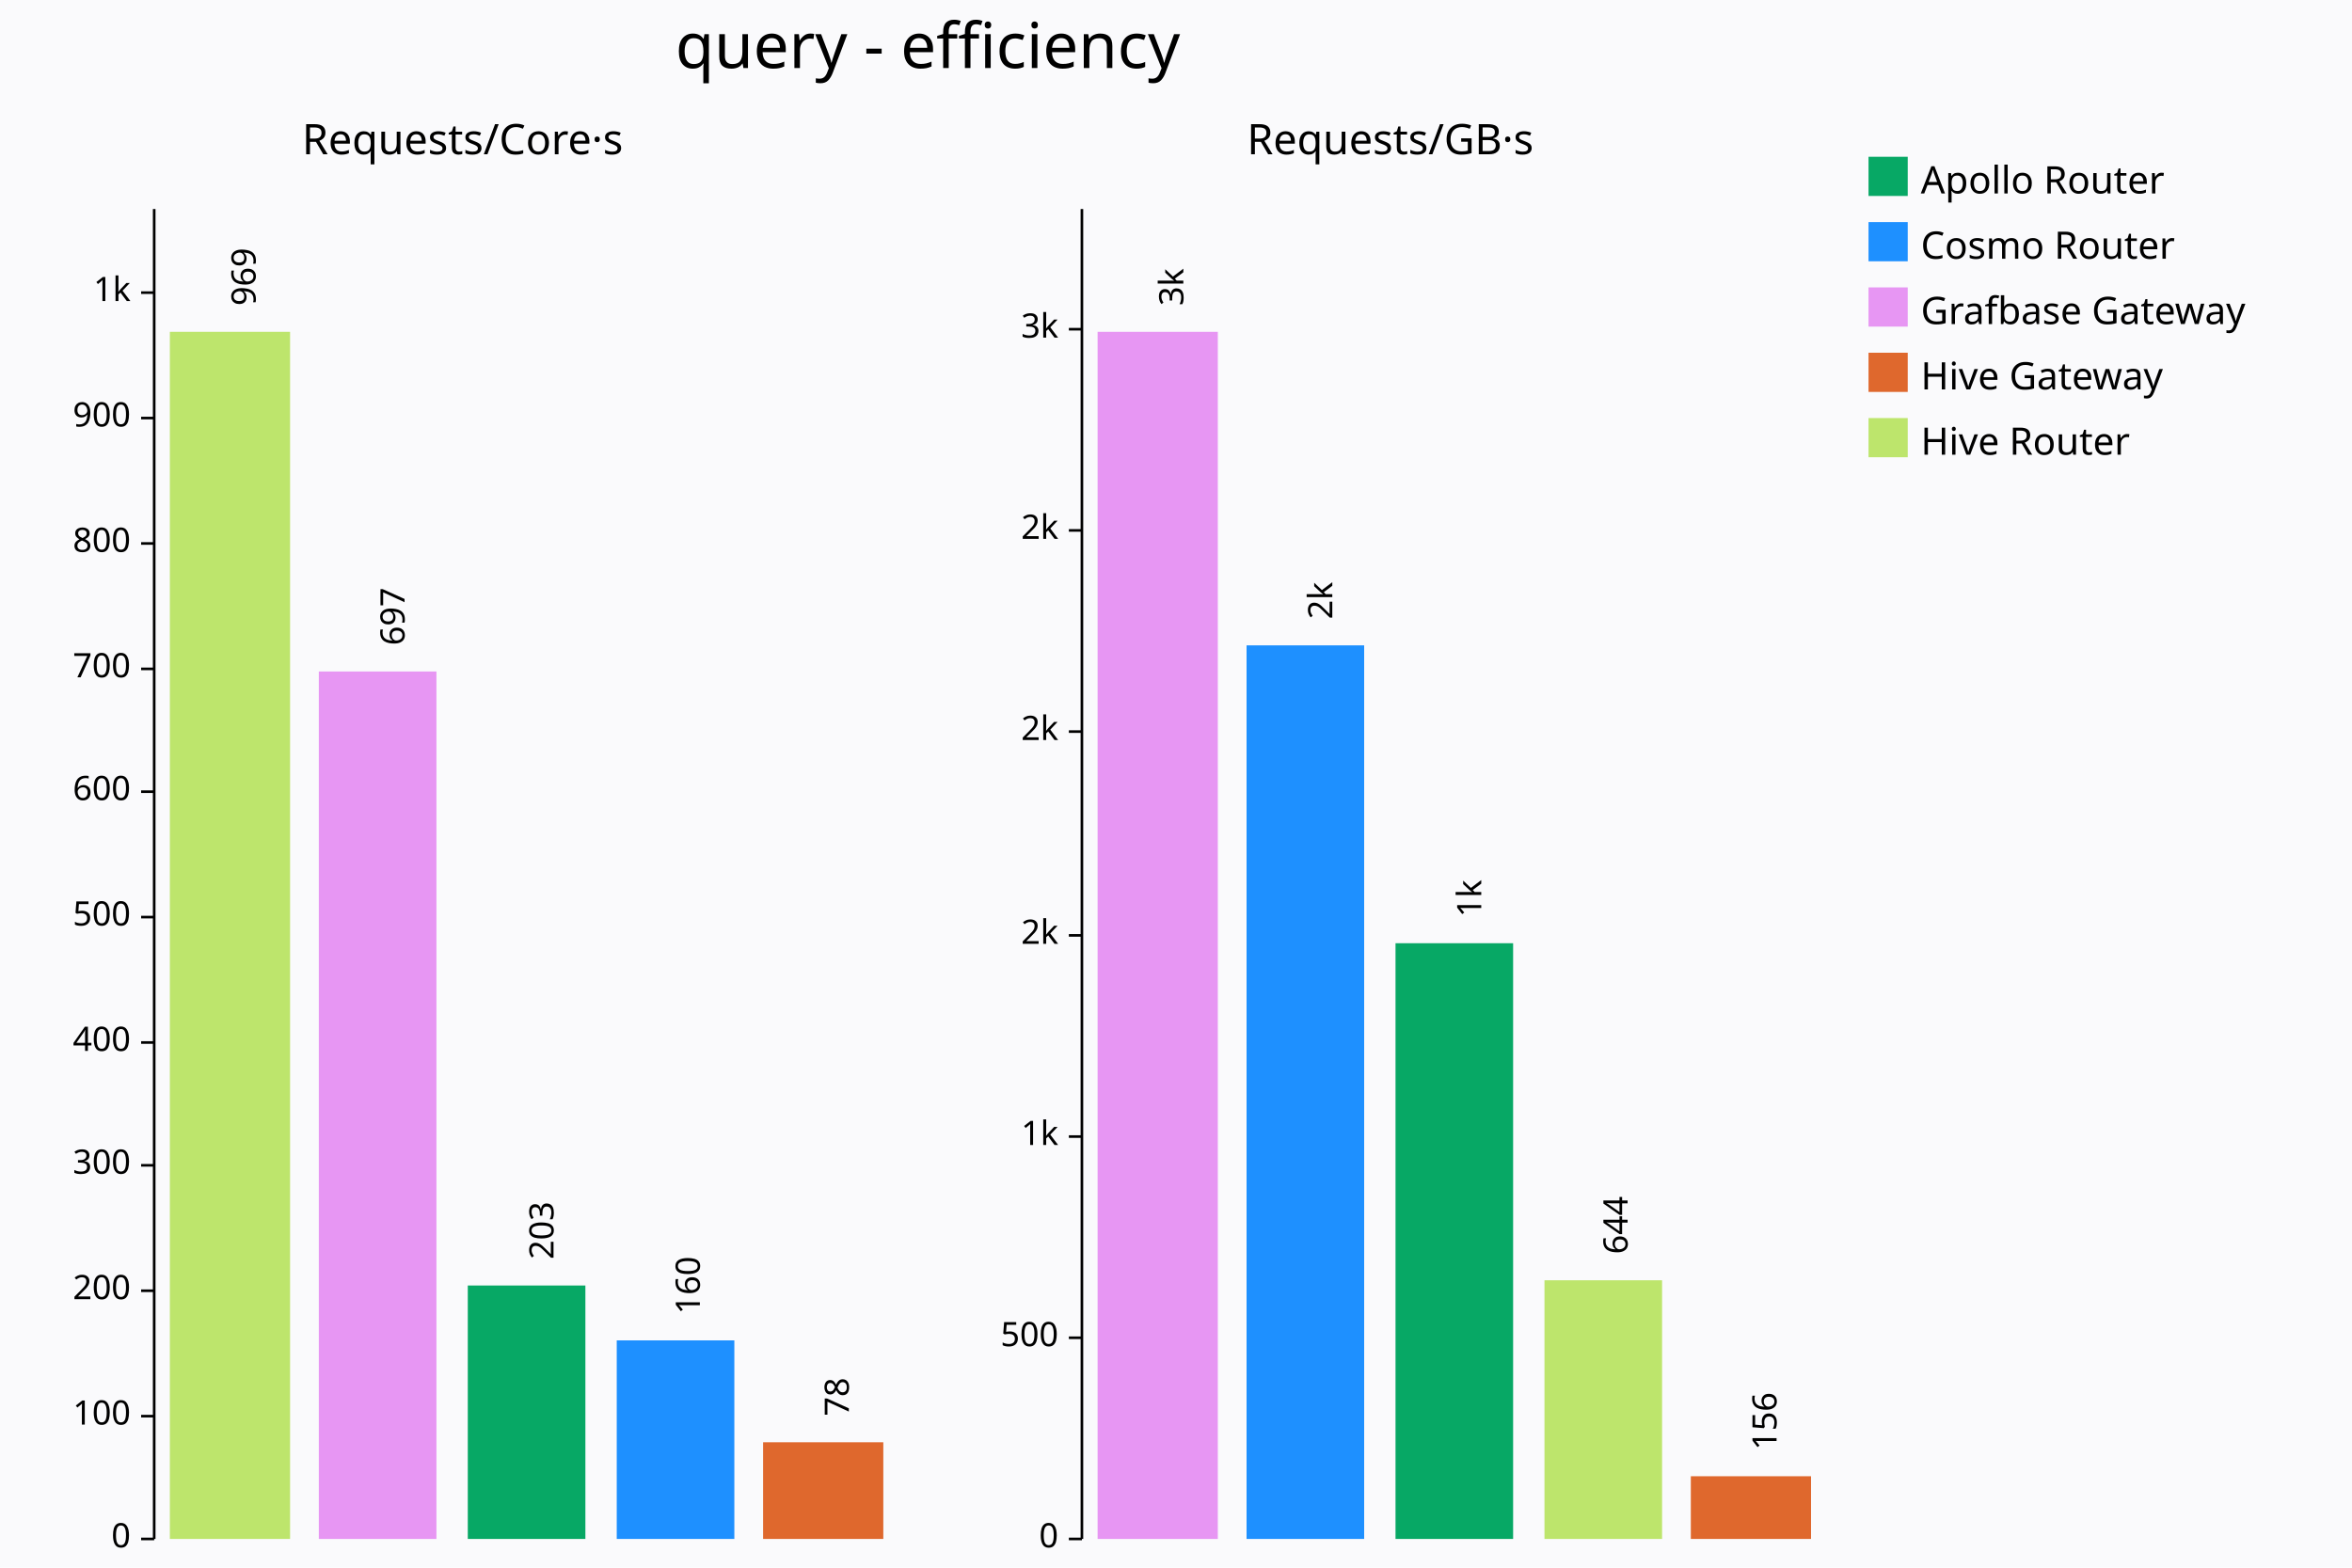
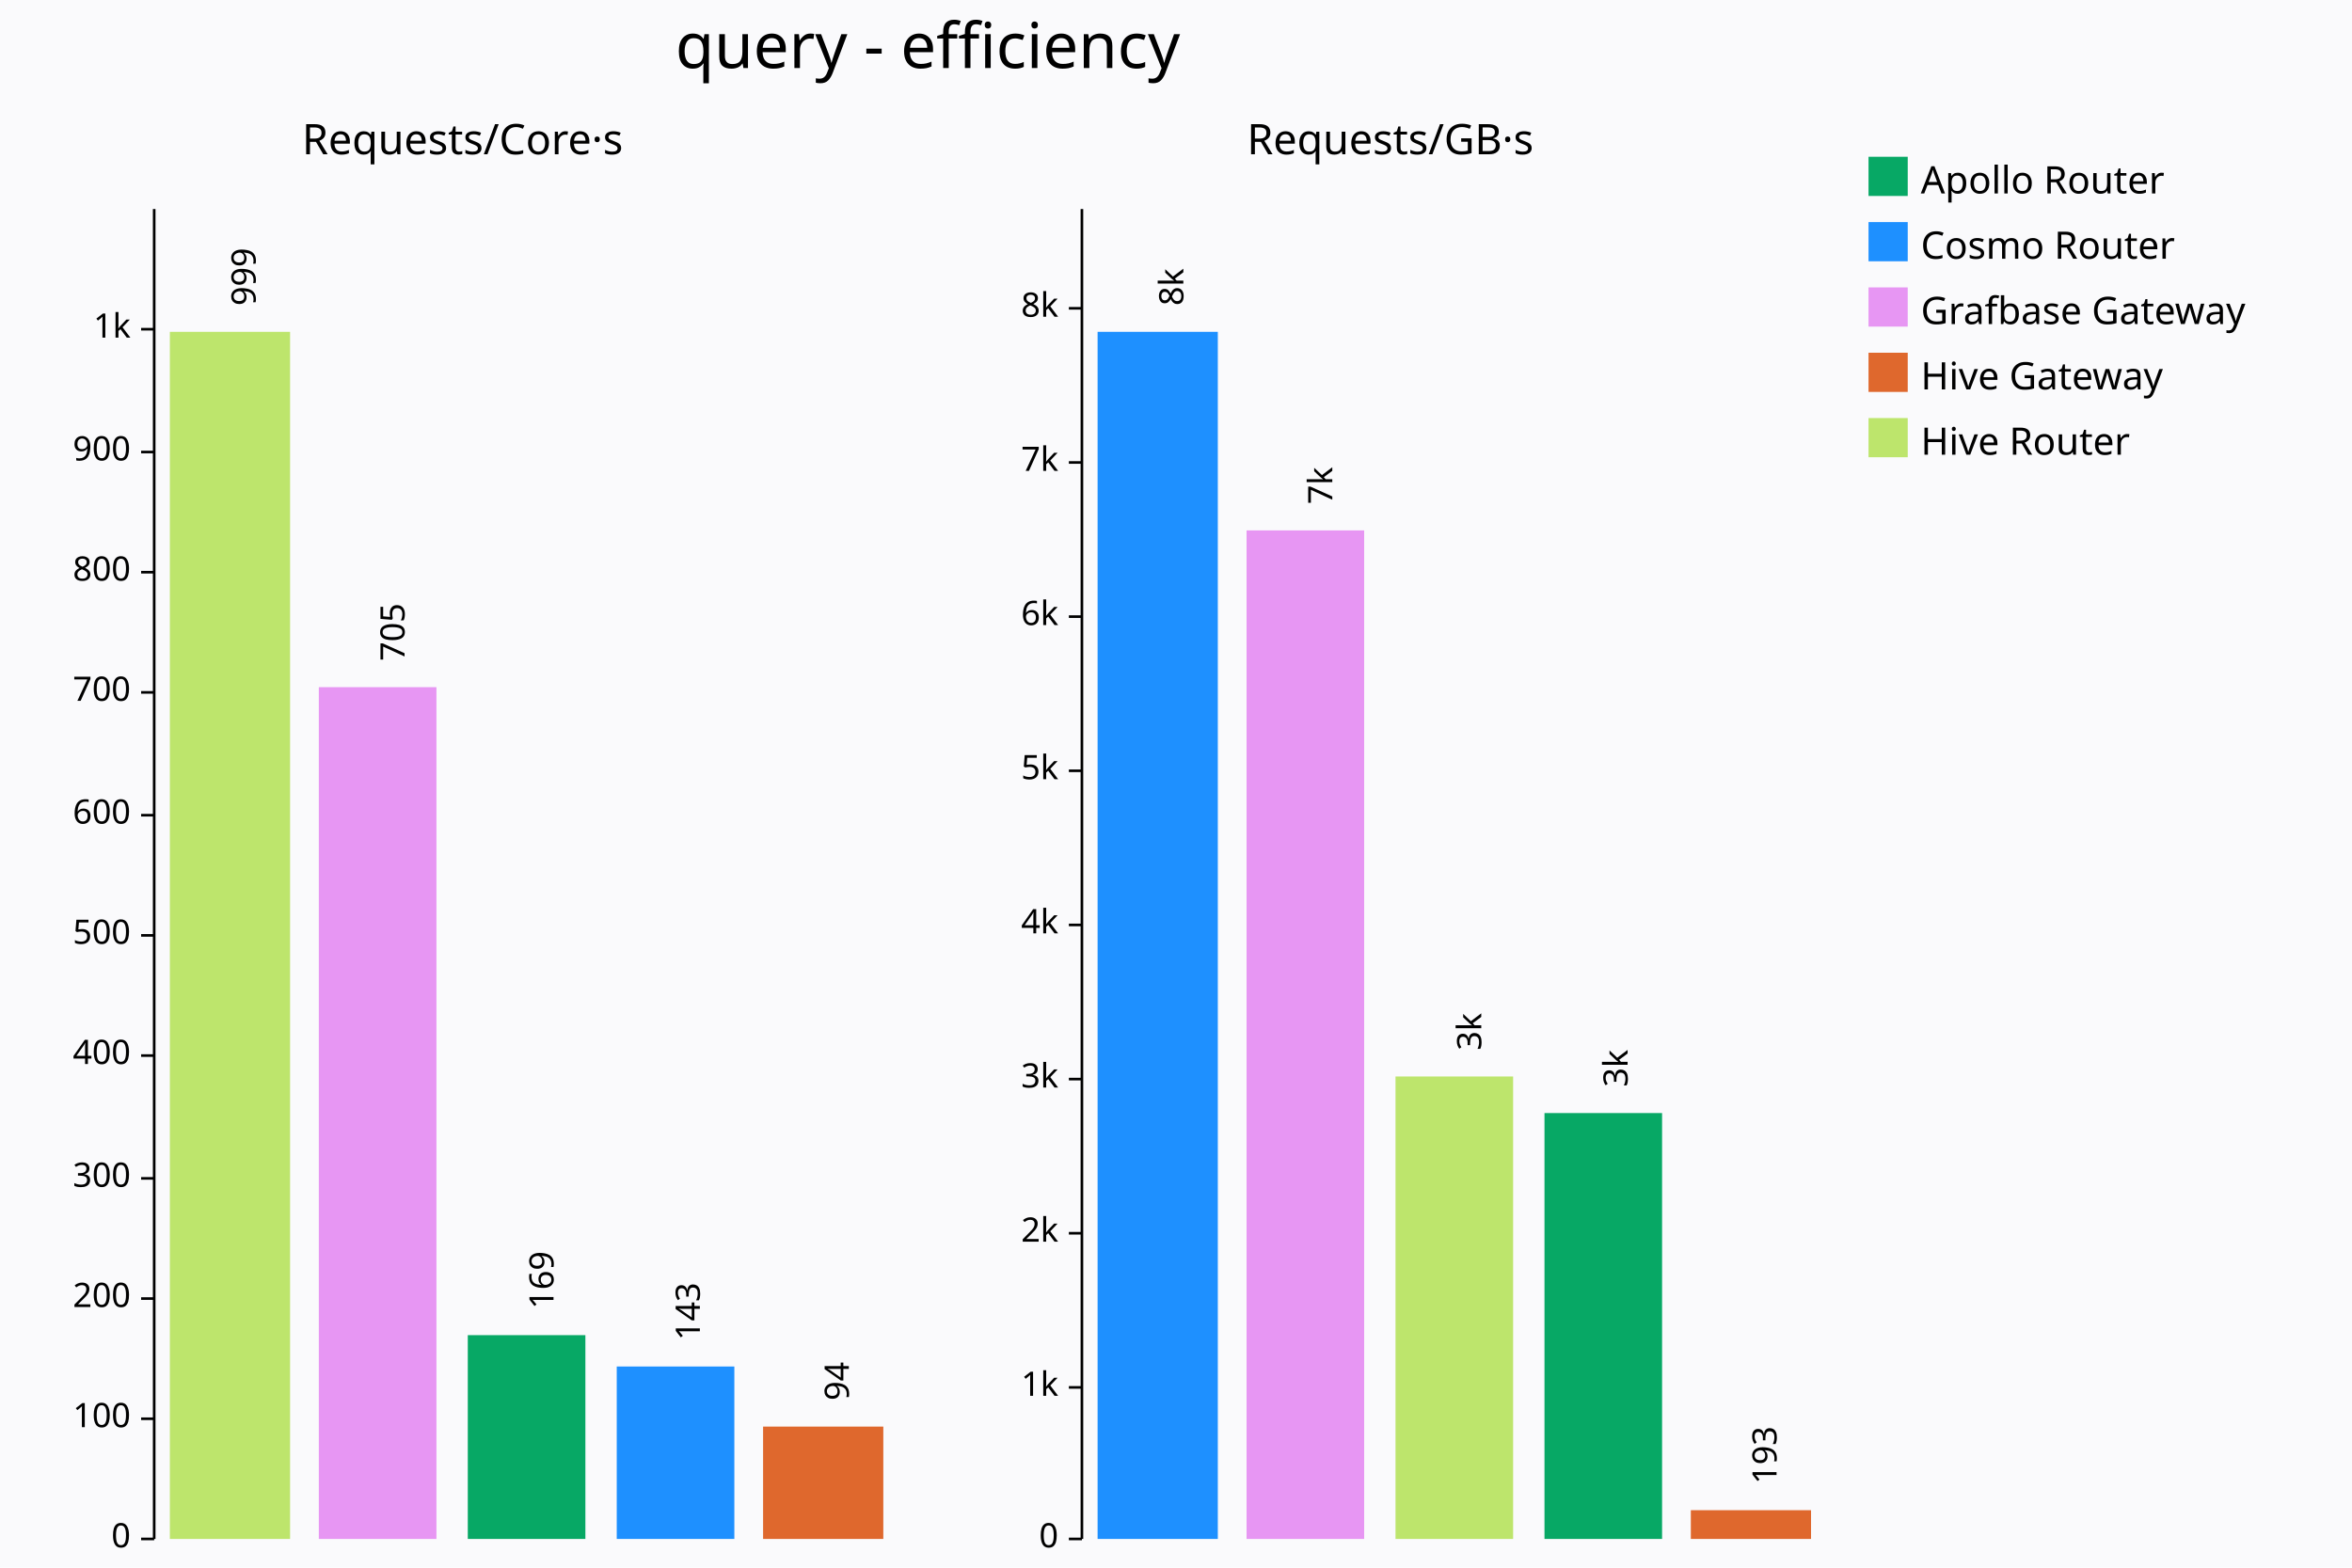
<svg xmlns="http://www.w3.org/2000/svg" width="900" height="600" viewBox="0 0 900 600">
  <rect x="0" y="0" width="900" height="600" opacity="1" fill="#FAFAFC" stroke="none" />
  <text x="355" y="20" dy="0.5ex" text-anchor="middle" font-family="sans-serif" font-size="24.194" opacity="1" fill="#000000">
query - efficiency
</text>
  <text x="177" y="55" dy="0.5ex" text-anchor="middle" font-family="sans-serif" font-size="16.129" opacity="1" fill="#000000">
Requests/Core·s
</text>
  <polyline fill="none" opacity="1" stroke="#000000" stroke-width="1" points="59,80 59,589 " />
  <text x="50" y="589" dy="0.5ex" text-anchor="end" font-family="sans-serif" font-size="12.903" opacity="1" fill="#000000">
0
</text>
  <polyline fill="none" opacity="1" stroke="#000000" stroke-width="1" points="54,589 59,589 " />
-   <text x="50" y="542" dy="0.5ex" text-anchor="end" font-family="sans-serif" font-size="12.903" opacity="1" fill="#000000">
+   <text x="50" y="543" dy="0.5ex" text-anchor="end" font-family="sans-serif" font-size="12.903" opacity="1" fill="#000000">
100
</text>
-   <polyline fill="none" opacity="1" stroke="#000000" stroke-width="1" points="54,542 59,542 " />
-   <text x="50" y="494" dy="0.5ex" text-anchor="end" font-family="sans-serif" font-size="12.903" opacity="1" fill="#000000">
+   <polyline fill="none" opacity="1" stroke="#000000" stroke-width="1" points="54,543 59,543 " />
+   <text x="50" y="497" dy="0.5ex" text-anchor="end" font-family="sans-serif" font-size="12.903" opacity="1" fill="#000000">
200
</text>
-   <polyline fill="none" opacity="1" stroke="#000000" stroke-width="1" points="54,494 59,494 " />
-   <text x="50" y="446" dy="0.5ex" text-anchor="end" font-family="sans-serif" font-size="12.903" opacity="1" fill="#000000">
+   <polyline fill="none" opacity="1" stroke="#000000" stroke-width="1" points="54,497 59,497 " />
+   <text x="50" y="451" dy="0.5ex" text-anchor="end" font-family="sans-serif" font-size="12.903" opacity="1" fill="#000000">
300
</text>
-   <polyline fill="none" opacity="1" stroke="#000000" stroke-width="1" points="54,446 59,446 " />
-   <text x="50" y="399" dy="0.5ex" text-anchor="end" font-family="sans-serif" font-size="12.903" opacity="1" fill="#000000">
+   <polyline fill="none" opacity="1" stroke="#000000" stroke-width="1" points="54,451 59,451 " />
+   <text x="50" y="404" dy="0.5ex" text-anchor="end" font-family="sans-serif" font-size="12.903" opacity="1" fill="#000000">
400
</text>
-   <polyline fill="none" opacity="1" stroke="#000000" stroke-width="1" points="54,399 59,399 " />
-   <text x="50" y="351" dy="0.5ex" text-anchor="end" font-family="sans-serif" font-size="12.903" opacity="1" fill="#000000">
+   <polyline fill="none" opacity="1" stroke="#000000" stroke-width="1" points="54,404 59,404 " />
+   <text x="50" y="358" dy="0.5ex" text-anchor="end" font-family="sans-serif" font-size="12.903" opacity="1" fill="#000000">
500
</text>
-   <polyline fill="none" opacity="1" stroke="#000000" stroke-width="1" points="54,351 59,351 " />
-   <text x="50" y="303" dy="0.5ex" text-anchor="end" font-family="sans-serif" font-size="12.903" opacity="1" fill="#000000">
+   <polyline fill="none" opacity="1" stroke="#000000" stroke-width="1" points="54,358 59,358 " />
+   <text x="50" y="312" dy="0.5ex" text-anchor="end" font-family="sans-serif" font-size="12.903" opacity="1" fill="#000000">
600
</text>
-   <polyline fill="none" opacity="1" stroke="#000000" stroke-width="1" points="54,303 59,303 " />
-   <text x="50" y="256" dy="0.5ex" text-anchor="end" font-family="sans-serif" font-size="12.903" opacity="1" fill="#000000">
+   <polyline fill="none" opacity="1" stroke="#000000" stroke-width="1" points="54,312 59,312 " />
+   <text x="50" y="265" dy="0.5ex" text-anchor="end" font-family="sans-serif" font-size="12.903" opacity="1" fill="#000000">
700
</text>
-   <polyline fill="none" opacity="1" stroke="#000000" stroke-width="1" points="54,256 59,256 " />
-   <text x="50" y="208" dy="0.5ex" text-anchor="end" font-family="sans-serif" font-size="12.903" opacity="1" fill="#000000">
+   <polyline fill="none" opacity="1" stroke="#000000" stroke-width="1" points="54,265 59,265 " />
+   <text x="50" y="219" dy="0.5ex" text-anchor="end" font-family="sans-serif" font-size="12.903" opacity="1" fill="#000000">
800
</text>
-   <polyline fill="none" opacity="1" stroke="#000000" stroke-width="1" points="54,208 59,208 " />
-   <text x="50" y="160" dy="0.5ex" text-anchor="end" font-family="sans-serif" font-size="12.903" opacity="1" fill="#000000">
+   <polyline fill="none" opacity="1" stroke="#000000" stroke-width="1" points="54,219 59,219 " />
+   <text x="50" y="173" dy="0.5ex" text-anchor="end" font-family="sans-serif" font-size="12.903" opacity="1" fill="#000000">
900
</text>
-   <polyline fill="none" opacity="1" stroke="#000000" stroke-width="1" points="54,160 59,160 " />
-   <text x="50" y="112" dy="0.5ex" text-anchor="end" font-family="sans-serif" font-size="12.903" opacity="1" fill="#000000">
+   <polyline fill="none" opacity="1" stroke="#000000" stroke-width="1" points="54,173 59,173 " />
+   <text x="50" y="126" dy="0.5ex" text-anchor="end" font-family="sans-serif" font-size="12.903" opacity="1" fill="#000000">
1k
</text>
-   <polyline fill="none" opacity="1" stroke="#000000" stroke-width="1" points="54,112 59,112 " />
+   <polyline fill="none" opacity="1" stroke="#000000" stroke-width="1" points="54,126 59,126 " />
  <rect x="65" y="127" width="46" height="462" opacity="1" fill="#BDE56C" stroke="none" />
  <text x="88" y="117" dy="0.76em" text-anchor="start" font-family="sans-serif" font-size="12.903" opacity="1" fill="#000000" transform="rotate(270, 88, 117)">
- 969
+ 999
</text>
-   <rect x="122" y="257" width="45" height="332" opacity="1" fill="#E796F3" stroke="none" />
-   <text x="145" y="247" dy="0.76em" text-anchor="start" font-family="sans-serif" font-size="12.903" opacity="1" fill="#000000" transform="rotate(270, 145, 247)">
- 697
+   <rect x="122" y="263" width="45" height="326" opacity="1" fill="#E796F3" stroke="none" />
+   <text x="145" y="253" dy="0.76em" text-anchor="start" font-family="sans-serif" font-size="12.903" opacity="1" fill="#000000" transform="rotate(270, 145, 253)">
+ 705
</text>
-   <rect x="179" y="492" width="45" height="97" opacity="1" fill="#07A865" stroke="none" />
-   <text x="202" y="482" dy="0.76em" text-anchor="start" font-family="sans-serif" font-size="12.903" opacity="1" fill="#000000" transform="rotate(270, 202, 482)">
- 203
+   <rect x="179" y="511" width="45" height="78" opacity="1" fill="#07A865" stroke="none" />
+   <text x="202" y="501" dy="0.76em" text-anchor="start" font-family="sans-serif" font-size="12.903" opacity="1" fill="#000000" transform="rotate(270, 202, 501)">
+ 169
</text>
-   <rect x="236" y="513" width="45" height="76" opacity="1" fill="#1E90FF" stroke="none" />
-   <text x="258" y="503" dy="0.76em" text-anchor="start" font-family="sans-serif" font-size="12.903" opacity="1" fill="#000000" transform="rotate(270, 258, 503)">
- 160
+   <rect x="236" y="523" width="45" height="66" opacity="1" fill="#1E90FF" stroke="none" />
+   <text x="258" y="513" dy="0.76em" text-anchor="start" font-family="sans-serif" font-size="12.903" opacity="1" fill="#000000" transform="rotate(270, 258, 513)">
+ 143
</text>
-   <rect x="292" y="552" width="46" height="37" opacity="1" fill="#DF682D" stroke="none" />
-   <text x="315" y="542" dy="0.76em" text-anchor="start" font-family="sans-serif" font-size="12.903" opacity="1" fill="#000000" transform="rotate(270, 315, 542)">
- 78
+   <rect x="292" y="546" width="46" height="43" opacity="1" fill="#DF682D" stroke="none" />
+   <text x="315" y="536" dy="0.76em" text-anchor="start" font-family="sans-serif" font-size="12.903" opacity="1" fill="#000000" transform="rotate(270, 315, 536)">
+ 94
</text>
  <text x="532" y="55" dy="0.5ex" text-anchor="middle" font-family="sans-serif" font-size="16.129" opacity="1" fill="#000000">
Requests/GB·s
</text>
  <polyline fill="none" opacity="1" stroke="#000000" stroke-width="1" points="414,80 414,589 " />
  <text x="405" y="589" dy="0.5ex" text-anchor="end" font-family="sans-serif" font-size="12.903" opacity="1" fill="#000000">
0
</text>
  <polyline fill="none" opacity="1" stroke="#000000" stroke-width="1" points="409,589 414,589 " />
-   <text x="405" y="512" dy="0.5ex" text-anchor="end" font-family="sans-serif" font-size="12.903" opacity="1" fill="#000000">
- 500
- </text>
-   <polyline fill="none" opacity="1" stroke="#000000" stroke-width="1" points="409,512 414,512 " />
-   <text x="405" y="435" dy="0.5ex" text-anchor="end" font-family="sans-serif" font-size="12.903" opacity="1" fill="#000000">
+   <text x="405" y="531" dy="0.5ex" text-anchor="end" font-family="sans-serif" font-size="12.903" opacity="1" fill="#000000">
1k
</text>
-   <polyline fill="none" opacity="1" stroke="#000000" stroke-width="1" points="409,435 414,435 " />
-   <text x="405" y="358" dy="0.5ex" text-anchor="end" font-family="sans-serif" font-size="12.903" opacity="1" fill="#000000">
+   <polyline fill="none" opacity="1" stroke="#000000" stroke-width="1" points="409,531 414,531 " />
+   <text x="405" y="472" dy="0.5ex" text-anchor="end" font-family="sans-serif" font-size="12.903" opacity="1" fill="#000000">
2k
</text>
-   <polyline fill="none" opacity="1" stroke="#000000" stroke-width="1" points="409,358 414,358 " />
-   <text x="405" y="280" dy="0.5ex" text-anchor="end" font-family="sans-serif" font-size="12.903" opacity="1" fill="#000000">
- 2k
- </text>
-   <polyline fill="none" opacity="1" stroke="#000000" stroke-width="1" points="409,280 414,280 " />
-   <text x="405" y="203" dy="0.5ex" text-anchor="end" font-family="sans-serif" font-size="12.903" opacity="1" fill="#000000">
- 2k
- </text>
-   <polyline fill="none" opacity="1" stroke="#000000" stroke-width="1" points="409,203 414,203 " />
-   <text x="405" y="126" dy="0.5ex" text-anchor="end" font-family="sans-serif" font-size="12.903" opacity="1" fill="#000000">
+   <polyline fill="none" opacity="1" stroke="#000000" stroke-width="1" points="409,472 414,472 " />
+   <text x="405" y="413" dy="0.5ex" text-anchor="end" font-family="sans-serif" font-size="12.903" opacity="1" fill="#000000">
3k
</text>
-   <polyline fill="none" opacity="1" stroke="#000000" stroke-width="1" points="409,126 414,126 " />
-   <rect x="420" y="127" width="46" height="462" opacity="1" fill="#E796F3" stroke="none" />
+   <polyline fill="none" opacity="1" stroke="#000000" stroke-width="1" points="409,413 414,413 " />
+   <text x="405" y="354" dy="0.5ex" text-anchor="end" font-family="sans-serif" font-size="12.903" opacity="1" fill="#000000">
+ 4k
+ </text>
+   <polyline fill="none" opacity="1" stroke="#000000" stroke-width="1" points="409,354 414,354 " />
+   <text x="405" y="295" dy="0.5ex" text-anchor="end" font-family="sans-serif" font-size="12.903" opacity="1" fill="#000000">
+ 5k
+ </text>
+   <polyline fill="none" opacity="1" stroke="#000000" stroke-width="1" points="409,295 414,295 " />
+   <text x="405" y="236" dy="0.5ex" text-anchor="end" font-family="sans-serif" font-size="12.903" opacity="1" fill="#000000">
+ 6k
+ </text>
+   <polyline fill="none" opacity="1" stroke="#000000" stroke-width="1" points="409,236 414,236 " />
+   <text x="405" y="177" dy="0.5ex" text-anchor="end" font-family="sans-serif" font-size="12.903" opacity="1" fill="#000000">
+ 7k
+ </text>
+   <polyline fill="none" opacity="1" stroke="#000000" stroke-width="1" points="409,177 414,177 " />
+   <text x="405" y="118" dy="0.5ex" text-anchor="end" font-family="sans-serif" font-size="12.903" opacity="1" fill="#000000">
+ 8k
+ </text>
+   <polyline fill="none" opacity="1" stroke="#000000" stroke-width="1" points="409,118 414,118 " />
+   <rect x="420" y="127" width="46" height="462" opacity="1" fill="#1E90FF" stroke="none" />
  <text x="443" y="117" dy="0.76em" text-anchor="start" font-family="sans-serif" font-size="12.903" opacity="1" fill="#000000" transform="rotate(270, 443, 117)">
+ 8k
+ </text>
+   <rect x="477" y="203" width="45" height="386" opacity="1" fill="#E796F3" stroke="none" />
+   <text x="500" y="193" dy="0.76em" text-anchor="start" font-family="sans-serif" font-size="12.903" opacity="1" fill="#000000" transform="rotate(270, 500, 193)">
+ 7k
+ </text>
+   <rect x="534" y="412" width="45" height="177" opacity="1" fill="#BDE56C" stroke="none" />
+   <text x="557" y="402" dy="0.76em" text-anchor="start" font-family="sans-serif" font-size="12.903" opacity="1" fill="#000000" transform="rotate(270, 557, 402)">
3k
</text>
-   <rect x="477" y="247" width="45" height="342" opacity="1" fill="#1E90FF" stroke="none" />
-   <text x="500" y="237" dy="0.76em" text-anchor="start" font-family="sans-serif" font-size="12.903" opacity="1" fill="#000000" transform="rotate(270, 500, 237)">
- 2k
+   <rect x="591" y="426" width="45" height="163" opacity="1" fill="#07A865" stroke="none" />
+   <text x="613" y="416" dy="0.76em" text-anchor="start" font-family="sans-serif" font-size="12.903" opacity="1" fill="#000000" transform="rotate(270, 613, 416)">
+ 3k
</text>
-   <rect x="534" y="361" width="45" height="228" opacity="1" fill="#07A865" stroke="none" />
-   <text x="557" y="351" dy="0.76em" text-anchor="start" font-family="sans-serif" font-size="12.903" opacity="1" fill="#000000" transform="rotate(270, 557, 351)">
- 1k
- </text>
-   <rect x="591" y="490" width="45" height="99" opacity="1" fill="#BDE56C" stroke="none" />
-   <text x="613" y="480" dy="0.76em" text-anchor="start" font-family="sans-serif" font-size="12.903" opacity="1" fill="#000000" transform="rotate(270, 613, 480)">
- 644
- </text>
-   <rect x="647" y="565" width="46" height="24" opacity="1" fill="#DF682D" stroke="none" />
-   <text x="670" y="555" dy="0.76em" text-anchor="start" font-family="sans-serif" font-size="12.903" opacity="1" fill="#000000" transform="rotate(270, 670, 555)">
- 156
+   <rect x="647" y="578" width="46" height="11" opacity="1" fill="#DF682D" stroke="none" />
+   <text x="670" y="568" dy="0.76em" text-anchor="start" font-family="sans-serif" font-size="12.903" opacity="1" fill="#000000" transform="rotate(270, 670, 568)">
+ 193
</text>
  <rect x="715" y="60" width="15" height="15" opacity="1" fill="#07A865" stroke="none" />
  <text x="735" y="63" dy="0.76em" text-anchor="start" font-family="sans-serif" font-size="14.516" opacity="1" fill="#000000">
Apollo Router
</text>
  <rect x="715" y="85" width="15" height="15" opacity="1" fill="#1E90FF" stroke="none" />
  <text x="735" y="88" dy="0.76em" text-anchor="start" font-family="sans-serif" font-size="14.516" opacity="1" fill="#000000">
Cosmo Router
</text>
  <rect x="715" y="110" width="15" height="15" opacity="1" fill="#E796F3" stroke="none" />
  <text x="735" y="113" dy="0.76em" text-anchor="start" font-family="sans-serif" font-size="14.516" opacity="1" fill="#000000">
Grafbase Gateway
</text>
  <rect x="715" y="135" width="15" height="15" opacity="1" fill="#DF682D" stroke="none" />
  <text x="735" y="138" dy="0.76em" text-anchor="start" font-family="sans-serif" font-size="14.516" opacity="1" fill="#000000">
Hive Gateway
</text>
  <rect x="715" y="160" width="15" height="15" opacity="1" fill="#BDE56C" stroke="none" />
  <text x="735" y="163" dy="0.76em" text-anchor="start" font-family="sans-serif" font-size="14.516" opacity="1" fill="#000000">
Hive Router
</text>
</svg>
